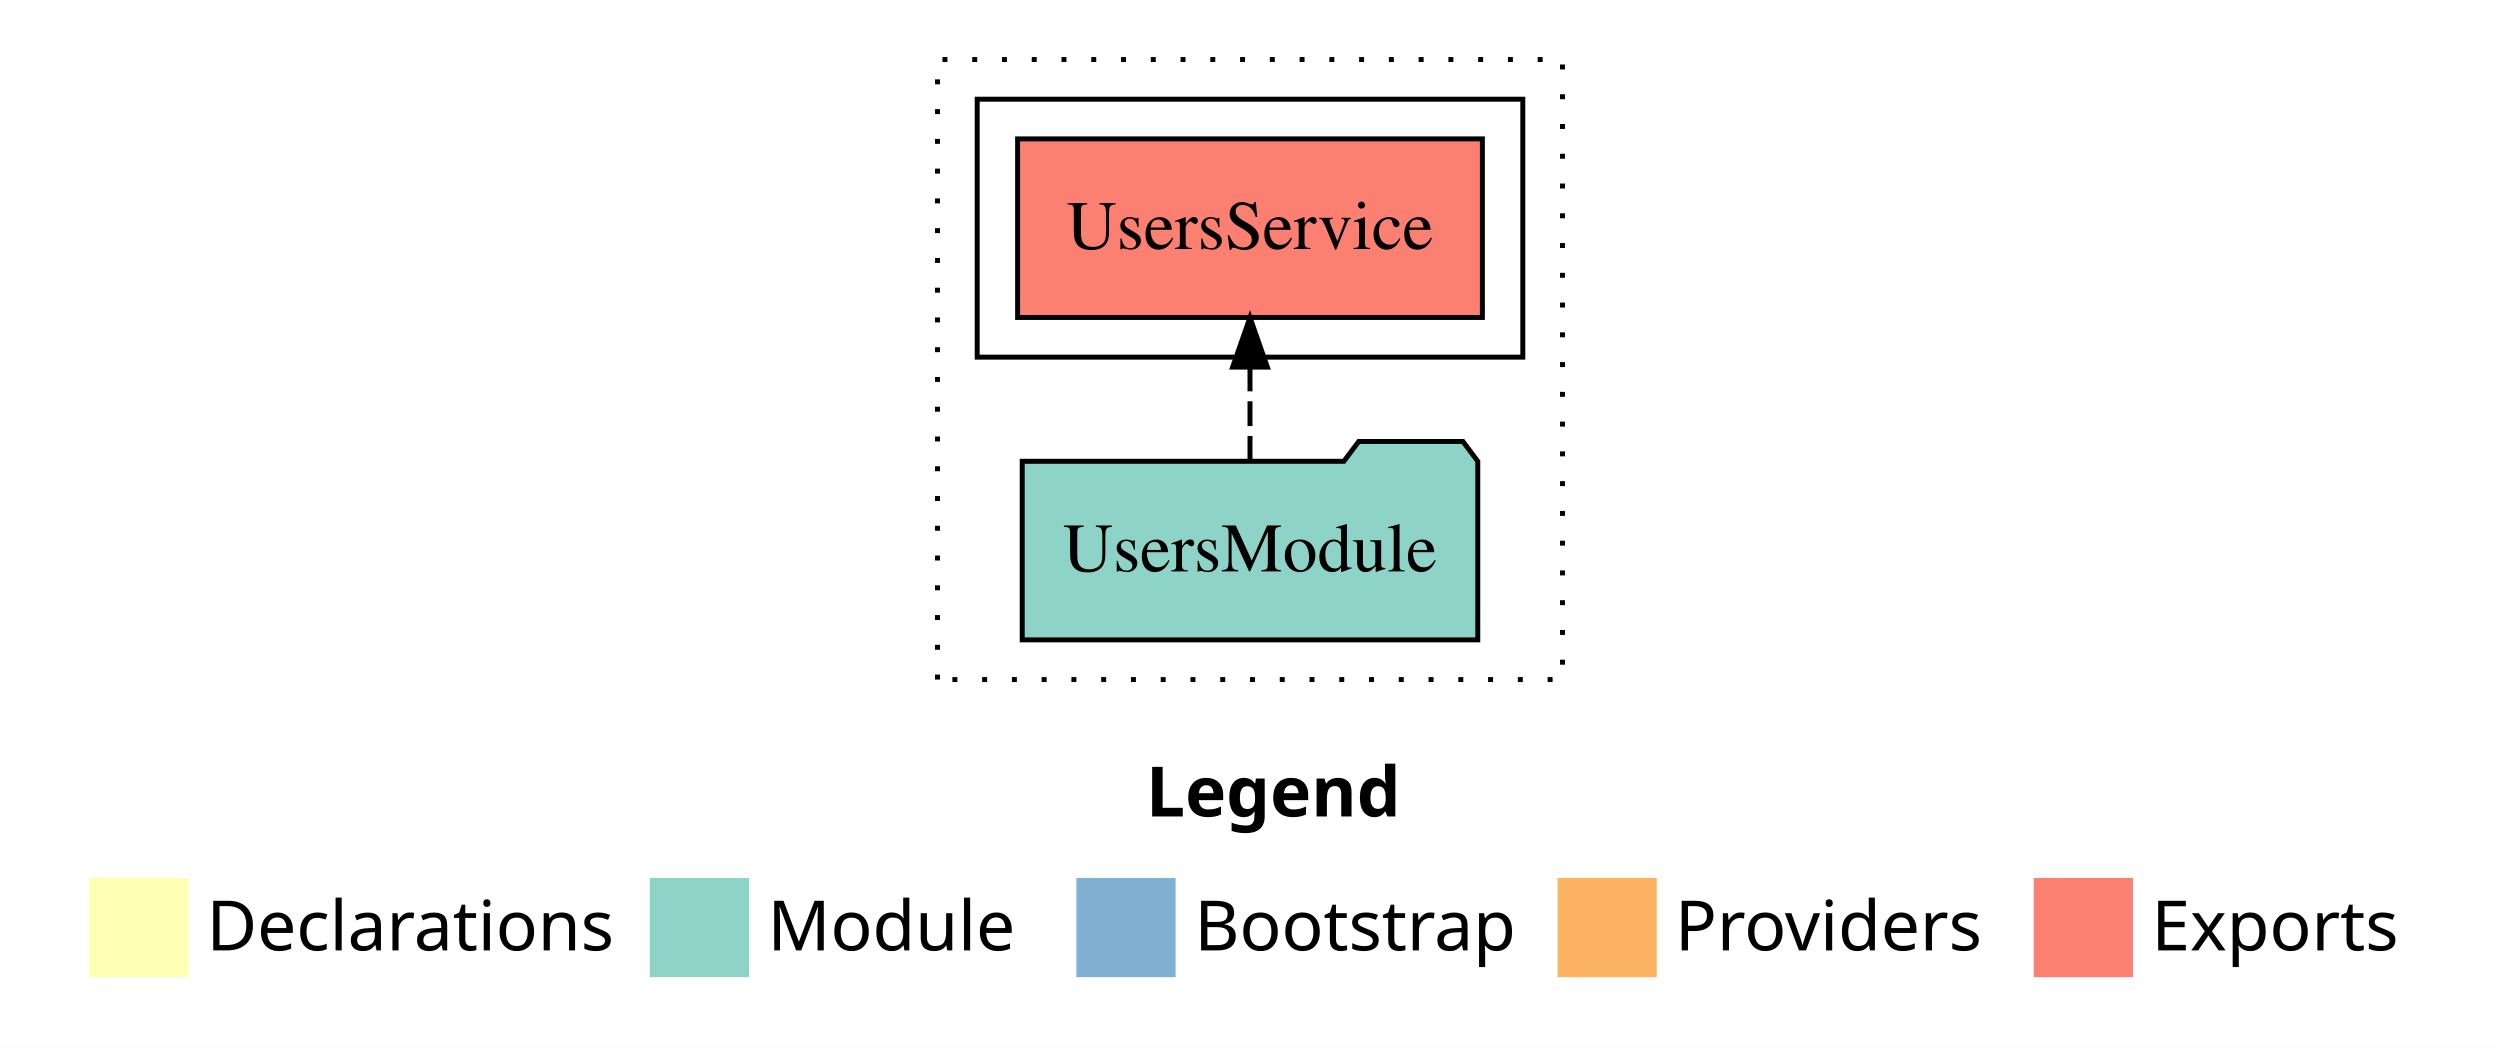
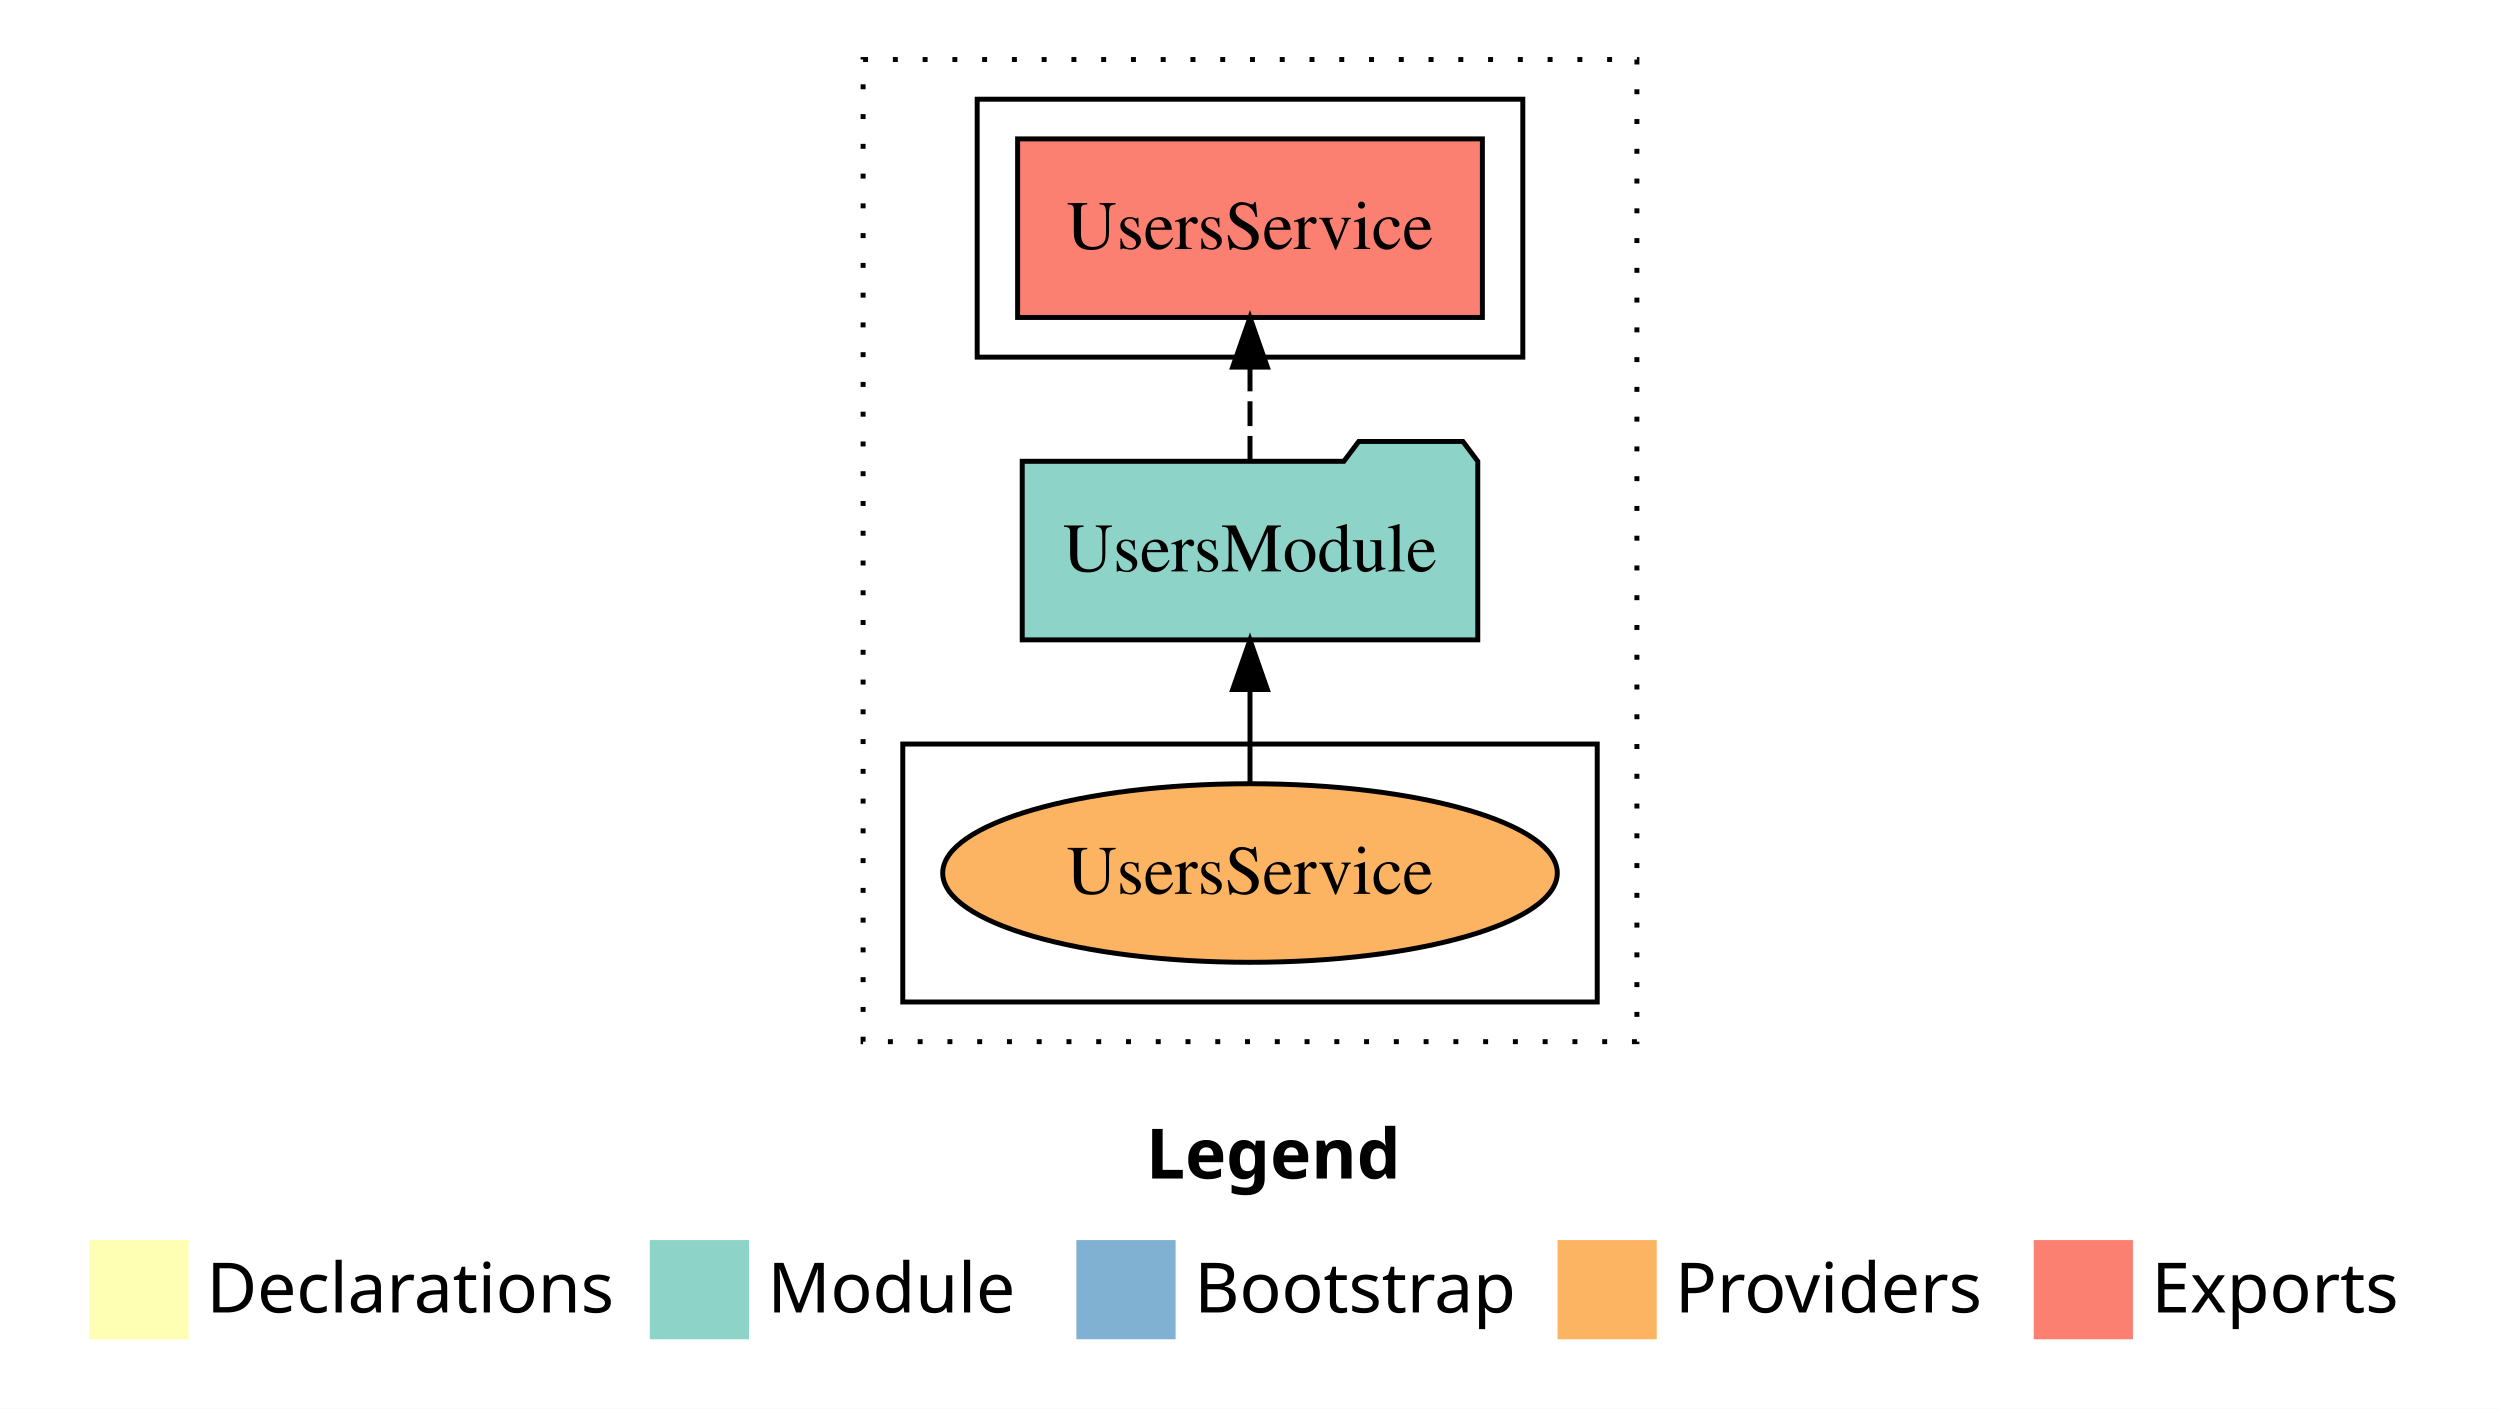
- <svg xmlns="http://www.w3.org/2000/svg" width="504pt" height="211pt" viewBox="0.00 0.00 504.00 211.00">
-   <g id="graph0" class="graph" transform="scale(1 1) rotate(0) translate(4 207)">
-     <polygon fill="white" stroke="transparent" points="-4,4 -4,-207 500,-207 500,4 -4,4" />
+ <svg xmlns="http://www.w3.org/2000/svg" width="504pt" height="284pt" viewBox="0.00 0.00 504.00 284.00">
+   <g id="graph0" class="graph" transform="scale(1 1) rotate(0) translate(4 280)">
+     <polygon fill="white" stroke="transparent" points="-4,4 -4,-280 500,-280 500,4 -4,4" />
    <text text-anchor="start" x="227.01" y="-42.4" font-family="Times-12" font-weight="bold" font-size="14.00">Legend</text>
    <polygon fill="#ffffb3" stroke="transparent" points="14,-10 14,-30 34,-30 34,-10 14,-10" />
    <text text-anchor="start" x="37.63" y="-15.4" font-family="Times-12" font-size="14.00">  Declarations</text>
    <polygon fill="#8dd3c7" stroke="transparent" points="127,-10 127,-30 147,-30 147,-10 127,-10" />
    <text text-anchor="start" x="150.73" y="-15.4" font-family="Times-12" font-size="14.00">  Module</text>
    <polygon fill="#80b1d3" stroke="transparent" points="213,-10 213,-30 233,-30 233,-10 213,-10" />
    <text text-anchor="start" x="236.78" y="-15.4" font-family="Times-12" font-size="14.00">  Bootstrap</text>
    <polygon fill="#fdb462" stroke="transparent" points="310,-10 310,-30 330,-30 330,-10 310,-10" />
    <text text-anchor="start" x="333.67" y="-15.4" font-family="Times-12" font-size="14.00">  Providers</text>
    <polygon fill="#fb8072" stroke="transparent" points="406,-10 406,-30 426,-30 426,-10 406,-10" />
    <text text-anchor="start" x="429.73" y="-15.4" font-family="Times-12" font-size="14.00">  Exports</text>
    <g id="clust1" class="cluster">
-       <polygon fill="none" stroke="black" stroke-dasharray="1,5" points="185,-70 185,-195 311,-195 311,-70 185,-70" />
+       <polygon fill="none" stroke="black" stroke-dasharray="1,5" points="170,-70 170,-268 326,-268 326,-70 170,-70" />
    </g>
    <g id="clust4" class="cluster">
-       <polygon fill="none" stroke="black" points="193,-135 193,-187 303,-187 303,-135 193,-135" />
+       <polygon fill="none" stroke="black" points="193,-208 193,-260 303,-260 303,-208 193,-208" />
+     </g>
+     <g id="clust6" class="cluster">
+       <polygon fill="none" stroke="black" points="178,-78 178,-130 318,-130 318,-78 178,-78" />
    </g>
    <g id="node1" class="node">
-       <polygon fill="#fb8072" stroke="black" points="294.85,-179 201.15,-179 201.15,-143 294.85,-143 294.85,-179" />
-       <text text-anchor="middle" x="248" y="-156.8" font-family="Times,serif" font-size="14.00">UsersService </text>
+       <polygon fill="#fb8072" stroke="black" points="294.85,-252 201.15,-252 201.15,-216 294.85,-216 294.85,-252" />
+       <text text-anchor="middle" x="248" y="-229.8" font-family="Times,serif" font-size="14.00">UsersService </text>
    </g>
    <g id="node2" class="node">
-       <polygon fill="#8dd3c7" stroke="black" points="293.92,-114 290.92,-118 269.92,-118 266.92,-114 202.08,-114 202.08,-78 293.92,-78 293.92,-114" />
-       <text text-anchor="middle" x="248" y="-91.8" font-family="Times,serif" font-size="14.00">UsersModule</text>
+       <polygon fill="#8dd3c7" stroke="black" points="293.92,-187 290.92,-191 269.92,-191 266.92,-187 202.08,-187 202.08,-151 293.92,-151 293.92,-187" />
+       <text text-anchor="middle" x="248" y="-164.8" font-family="Times,serif" font-size="14.00">UsersModule</text>
    </g>
    <g id="edge1" class="edge">
-       <path fill="none" stroke="black" stroke-dasharray="5,2" d="M248,-114.11C248,-114.11 248,-132.99 248,-132.99" />
-       <polygon fill="black" stroke="black" points="244.5,-132.99 248,-142.99 251.5,-132.99 244.5,-132.99" />
+       <path fill="none" stroke="black" stroke-dasharray="5,2" d="M248,-187.11C248,-187.11 248,-205.99 248,-205.99" />
+       <polygon fill="black" stroke="black" points="244.5,-205.99 248,-215.99 251.5,-205.99 244.5,-205.99" />
+     </g>
+     <g id="node3" class="node">
+       <ellipse fill="#fdb462" stroke="black" cx="248" cy="-104" rx="61.95" ry="18" />
+       <text text-anchor="middle" x="248" y="-99.8" font-family="Times,serif" font-size="14.00">UsersService</text>
+     </g>
+     <g id="edge2" class="edge">
+       <path fill="none" stroke="black" d="M248,-122.11C248,-122.11 248,-140.99 248,-140.99" />
+       <polygon fill="black" stroke="black" points="244.5,-140.99 248,-150.99 251.5,-140.99 244.5,-140.99" />
    </g>
  </g>
</svg>
